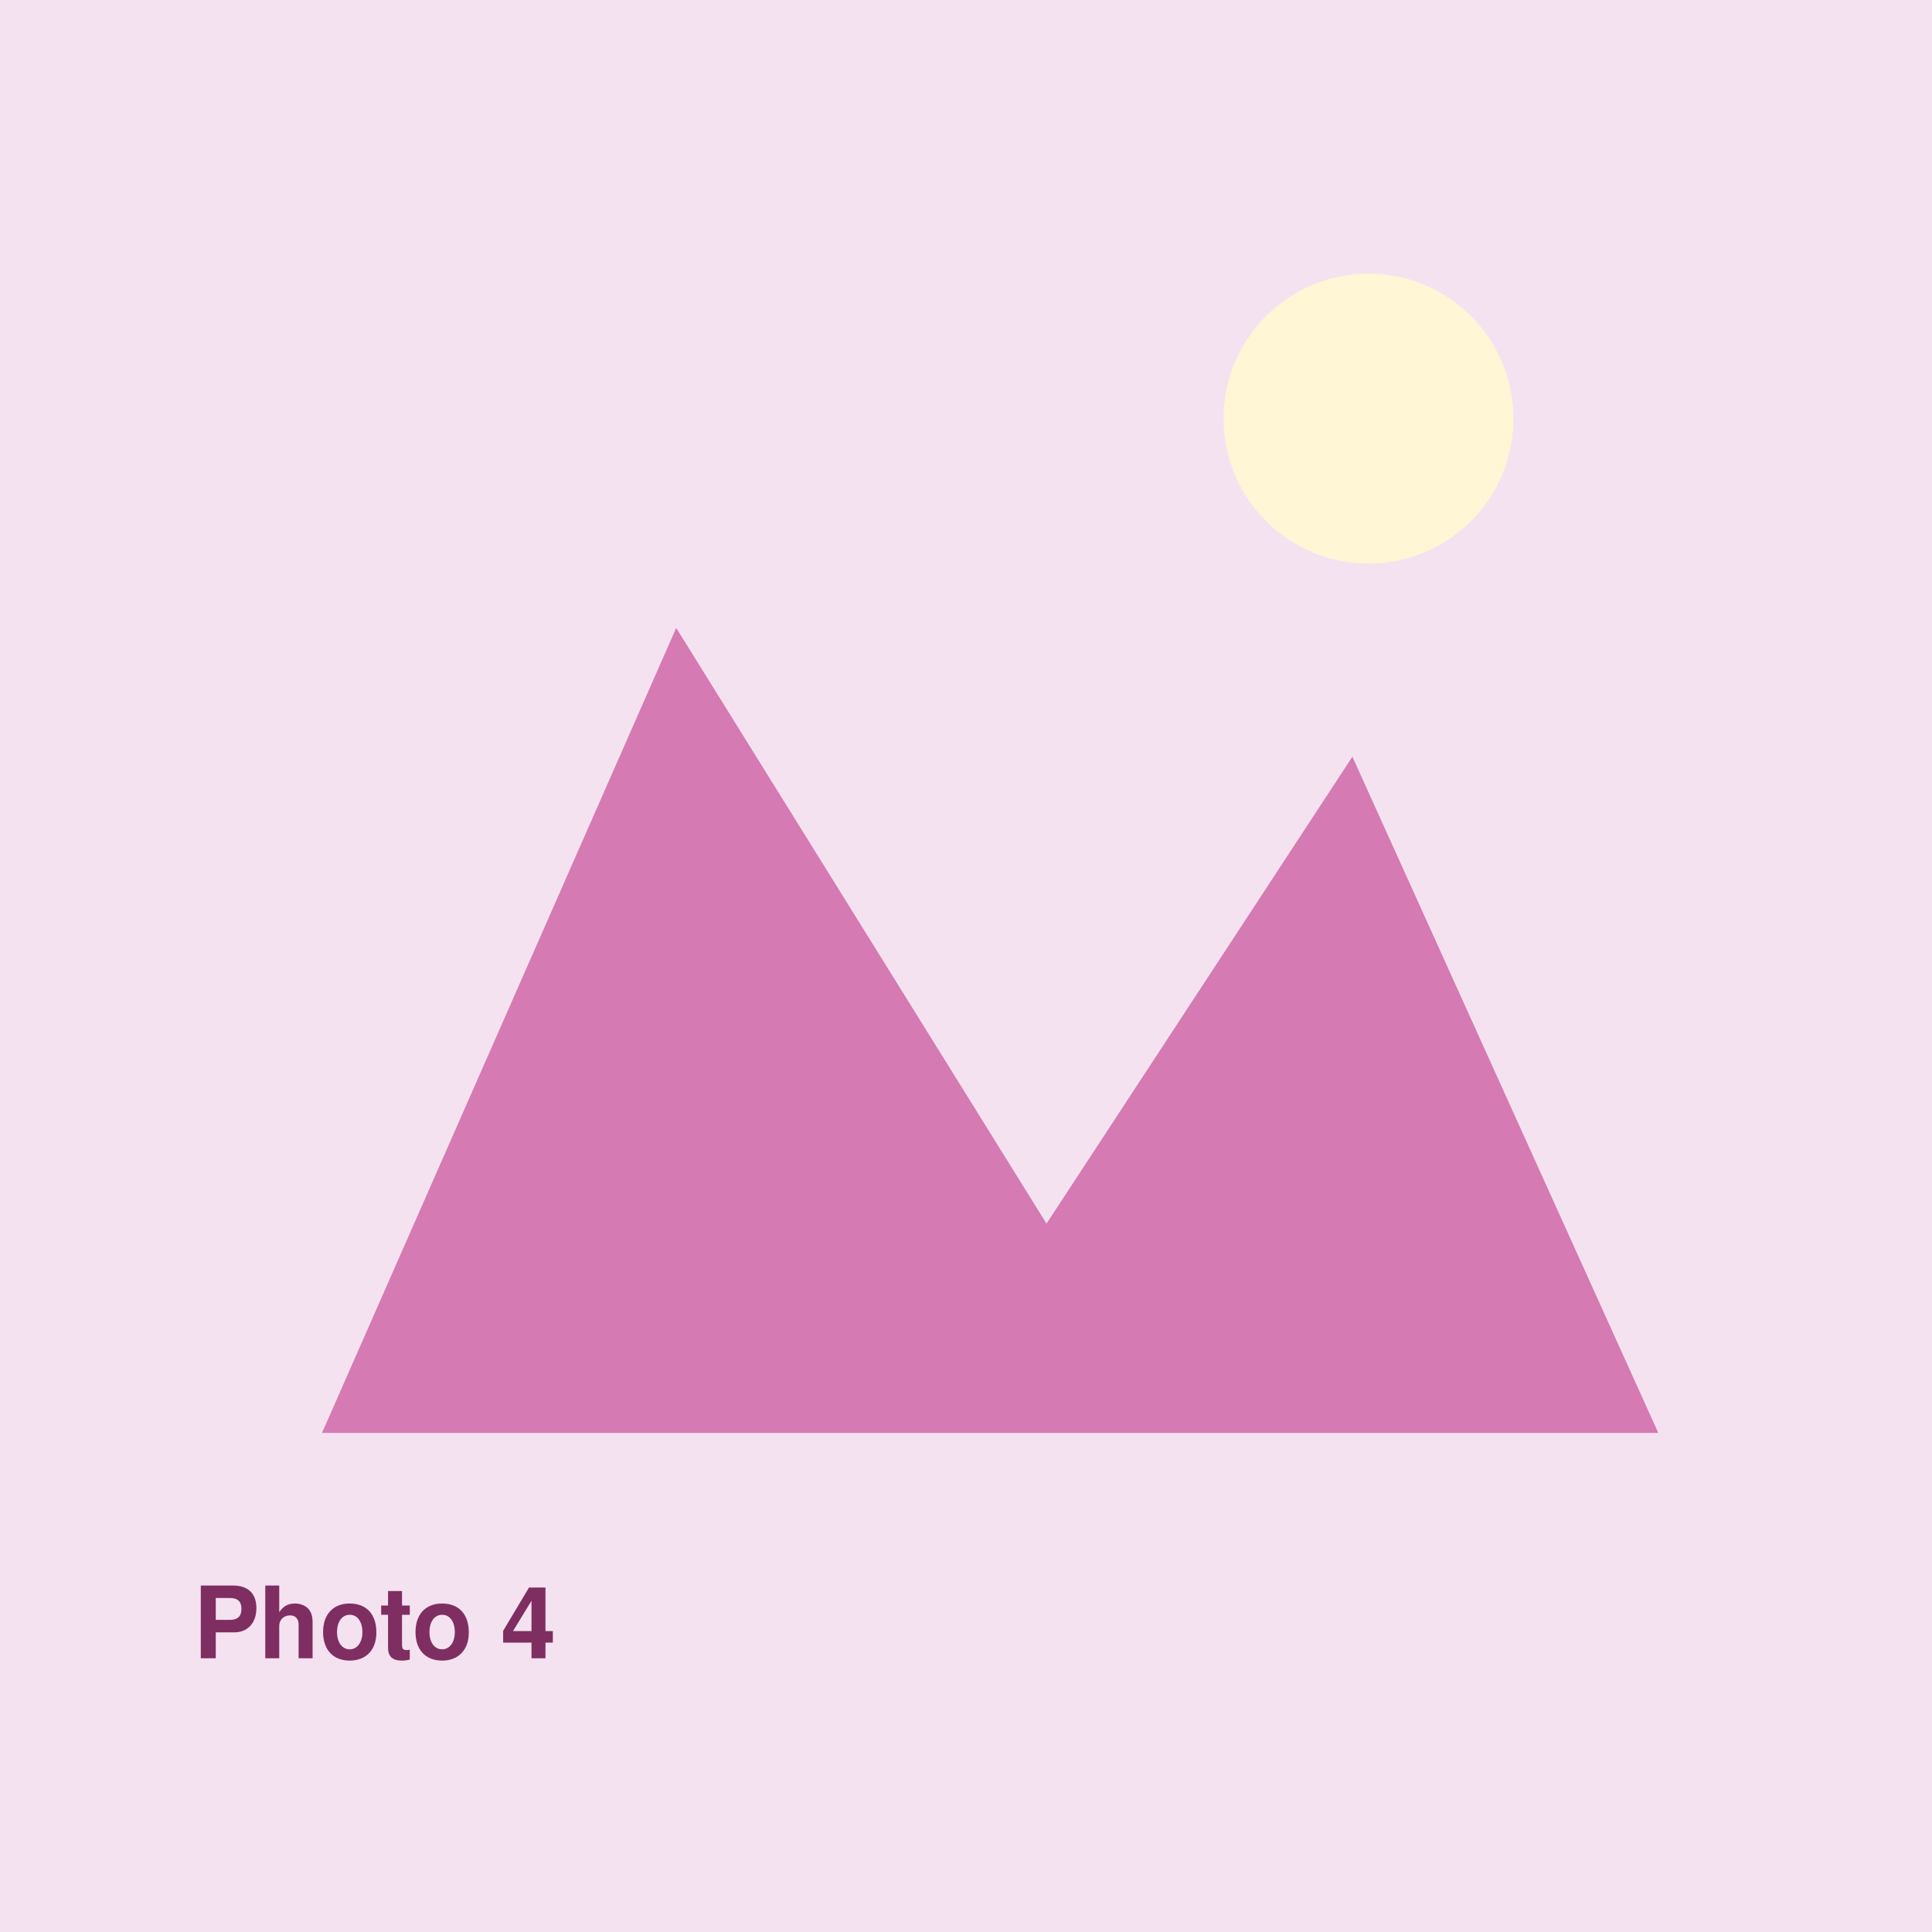
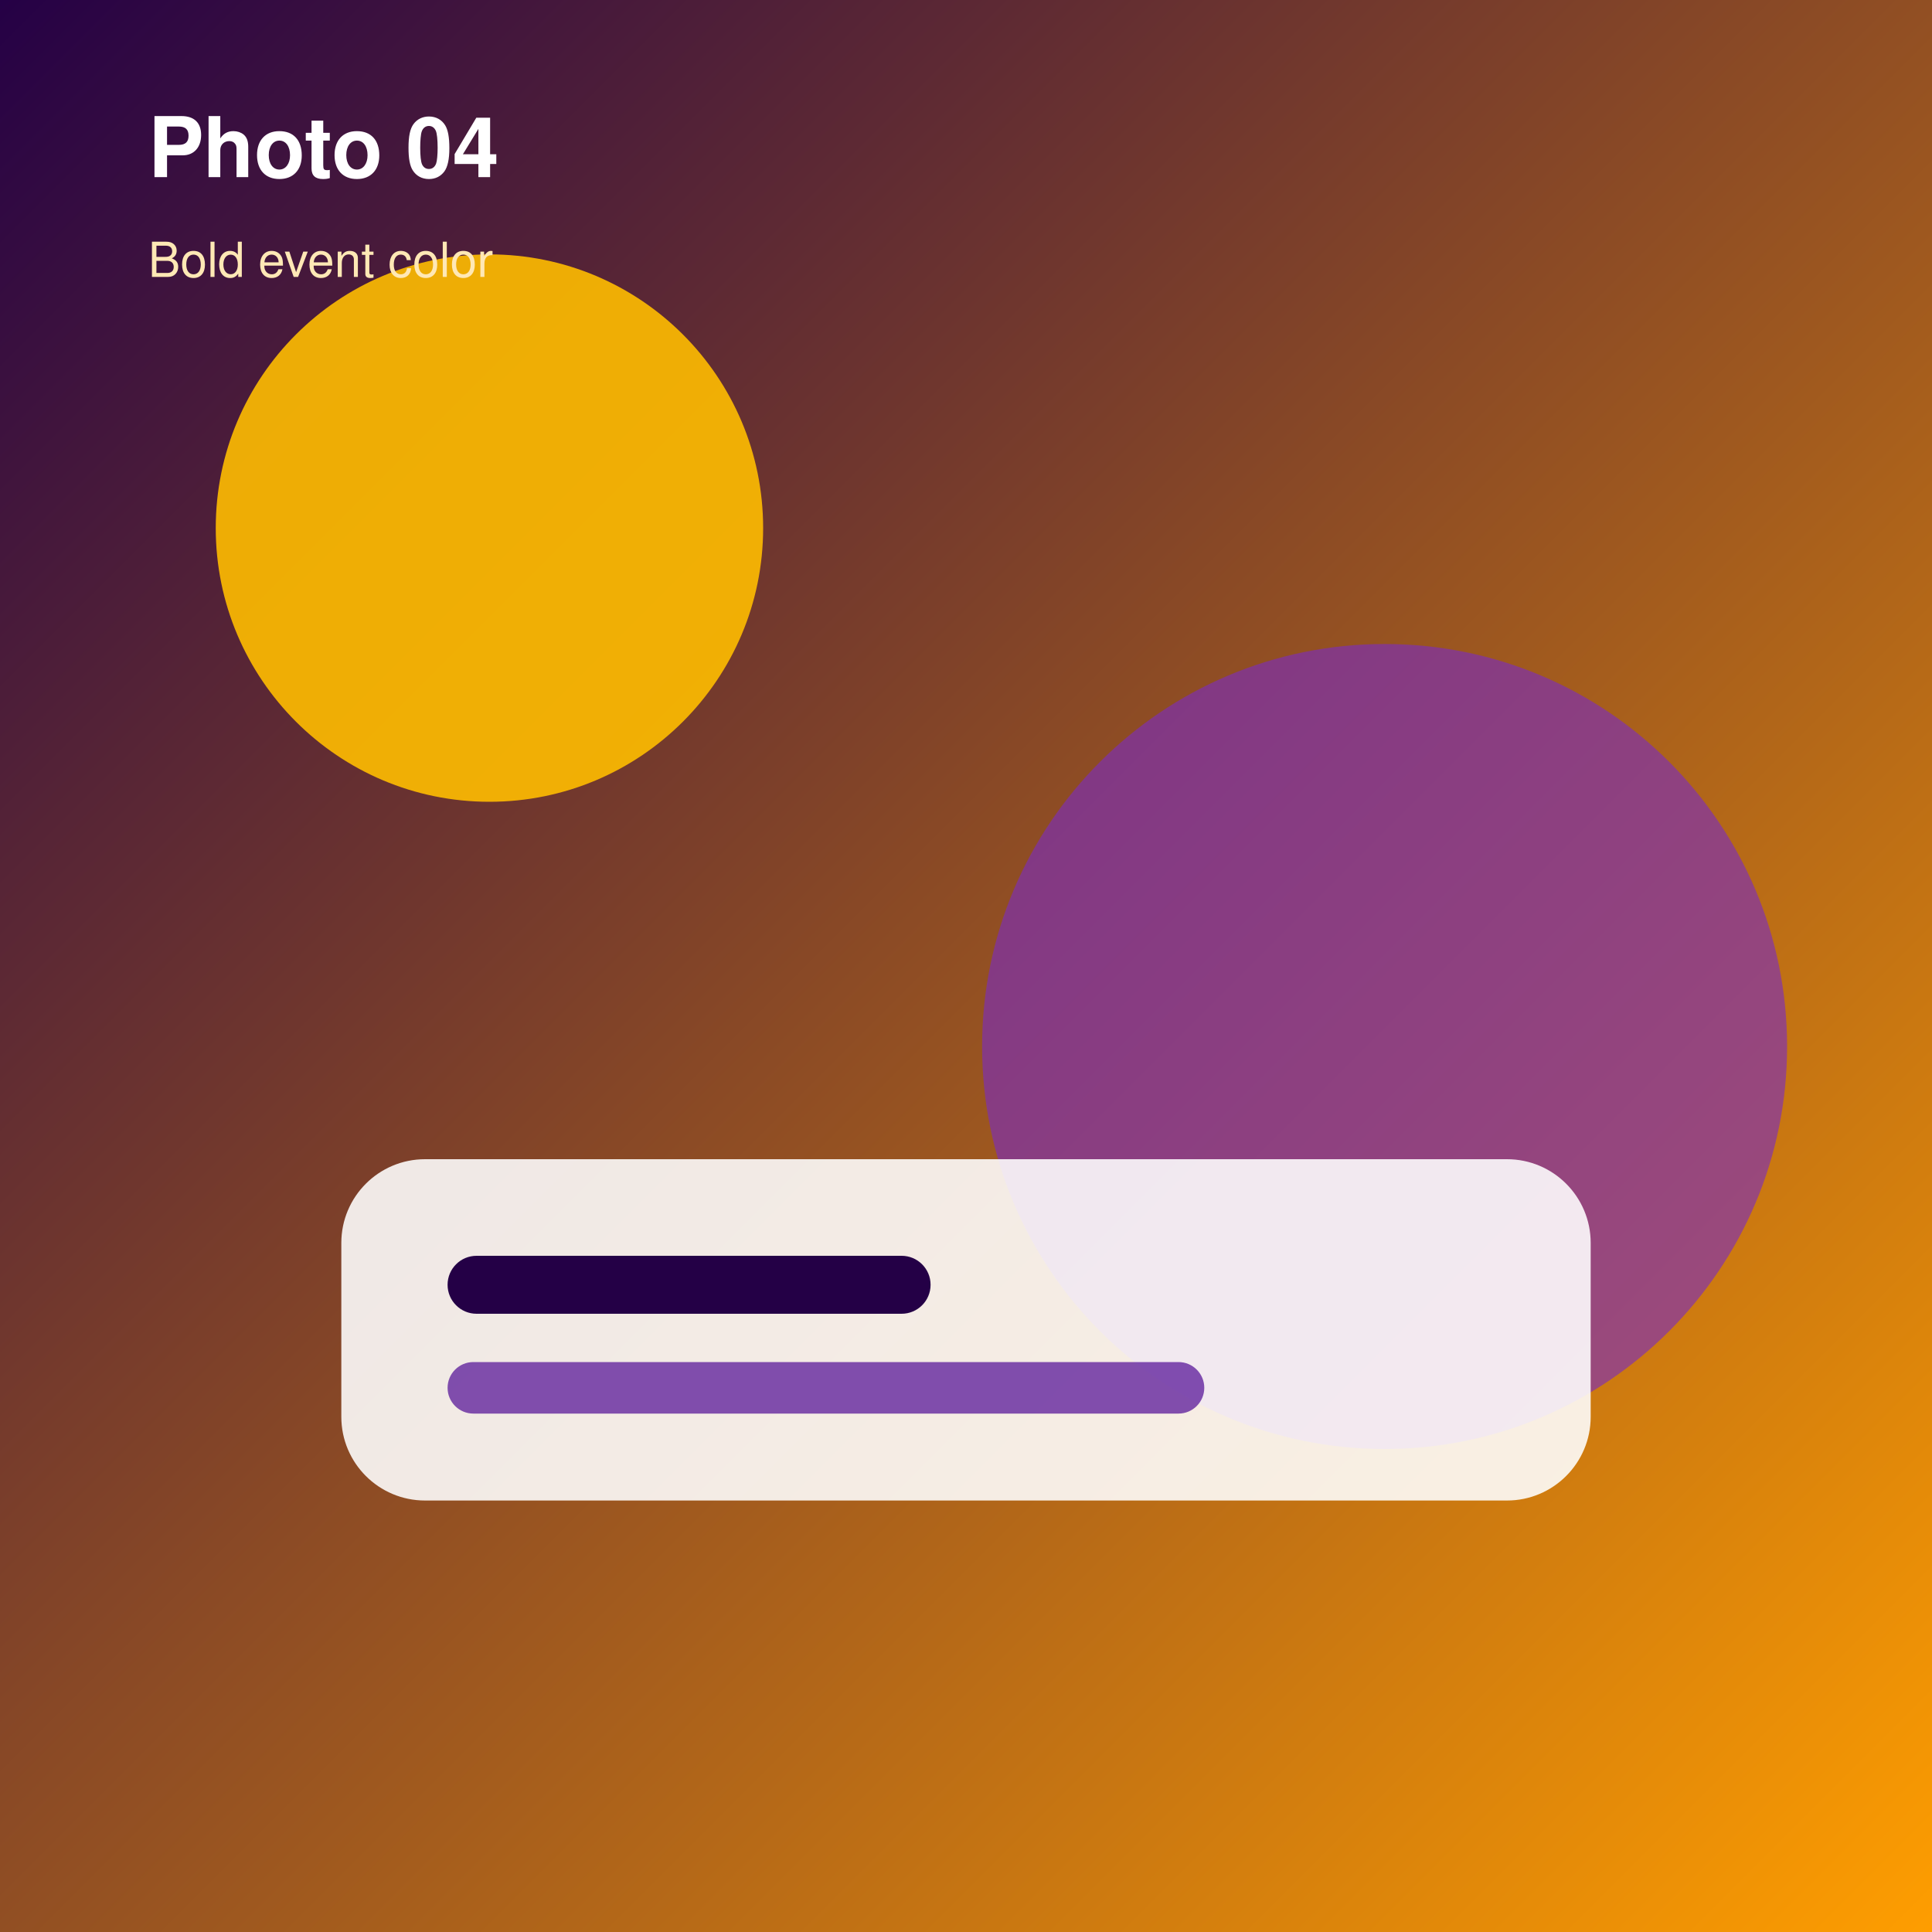
<svg xmlns="http://www.w3.org/2000/svg" width="1200" height="1200" viewBox="0 0 1200 1200">
-   <rect width="1200" height="1200" fill="#f5e2f1" />
-   <polygon points="200,890 420,390 650,760 840,470 1030,890" fill="#d57ab2" />
-   <circle cx="850" cy="260" r="90" fill="#fff6d5" />
-   <text x="120" y="1030" font-family="Helvetica, Arial, sans-serif" font-size="62" font-weight="700" fill="#7f2e62">Photo 4</text>
+   <defs>
+     <linearGradient id="bg" x1="0" y1="0" x2="1" y2="1">
+       <stop offset="0%" stop-color="#240046" />
+       <stop offset="100%" stop-color="#ff9e00" />
+     </linearGradient>
+   </defs>
+   <rect width="1200" height="1200" fill="url(#bg)" />
+   <circle cx="304" cy="328" r="170" fill="#ffbd00" opacity="0.9" />
+   <circle cx="860" cy="650" r="250" fill="#7b2cbf" opacity="0.62" />
+   <rect x="212" y="720" width="776" height="212" rx="52" fill="#ffffff" opacity="0.88" />
+   <rect x="278" y="780" width="300" height="36" rx="18" fill="#240046" />
+   <rect x="278" y="846" width="470" height="32" rx="16" fill="#5a189a" opacity="0.75" />
+   <text x="92" y="110" font-family="Helvetica, Arial, sans-serif" font-size="52" font-weight="900" fill="#ffffff">Photo 04</text>
+   <text x="92" y="172" font-family="Helvetica, Arial, sans-serif" font-size="30" fill="#ffe8b5">Bold event color</text>
</svg>
